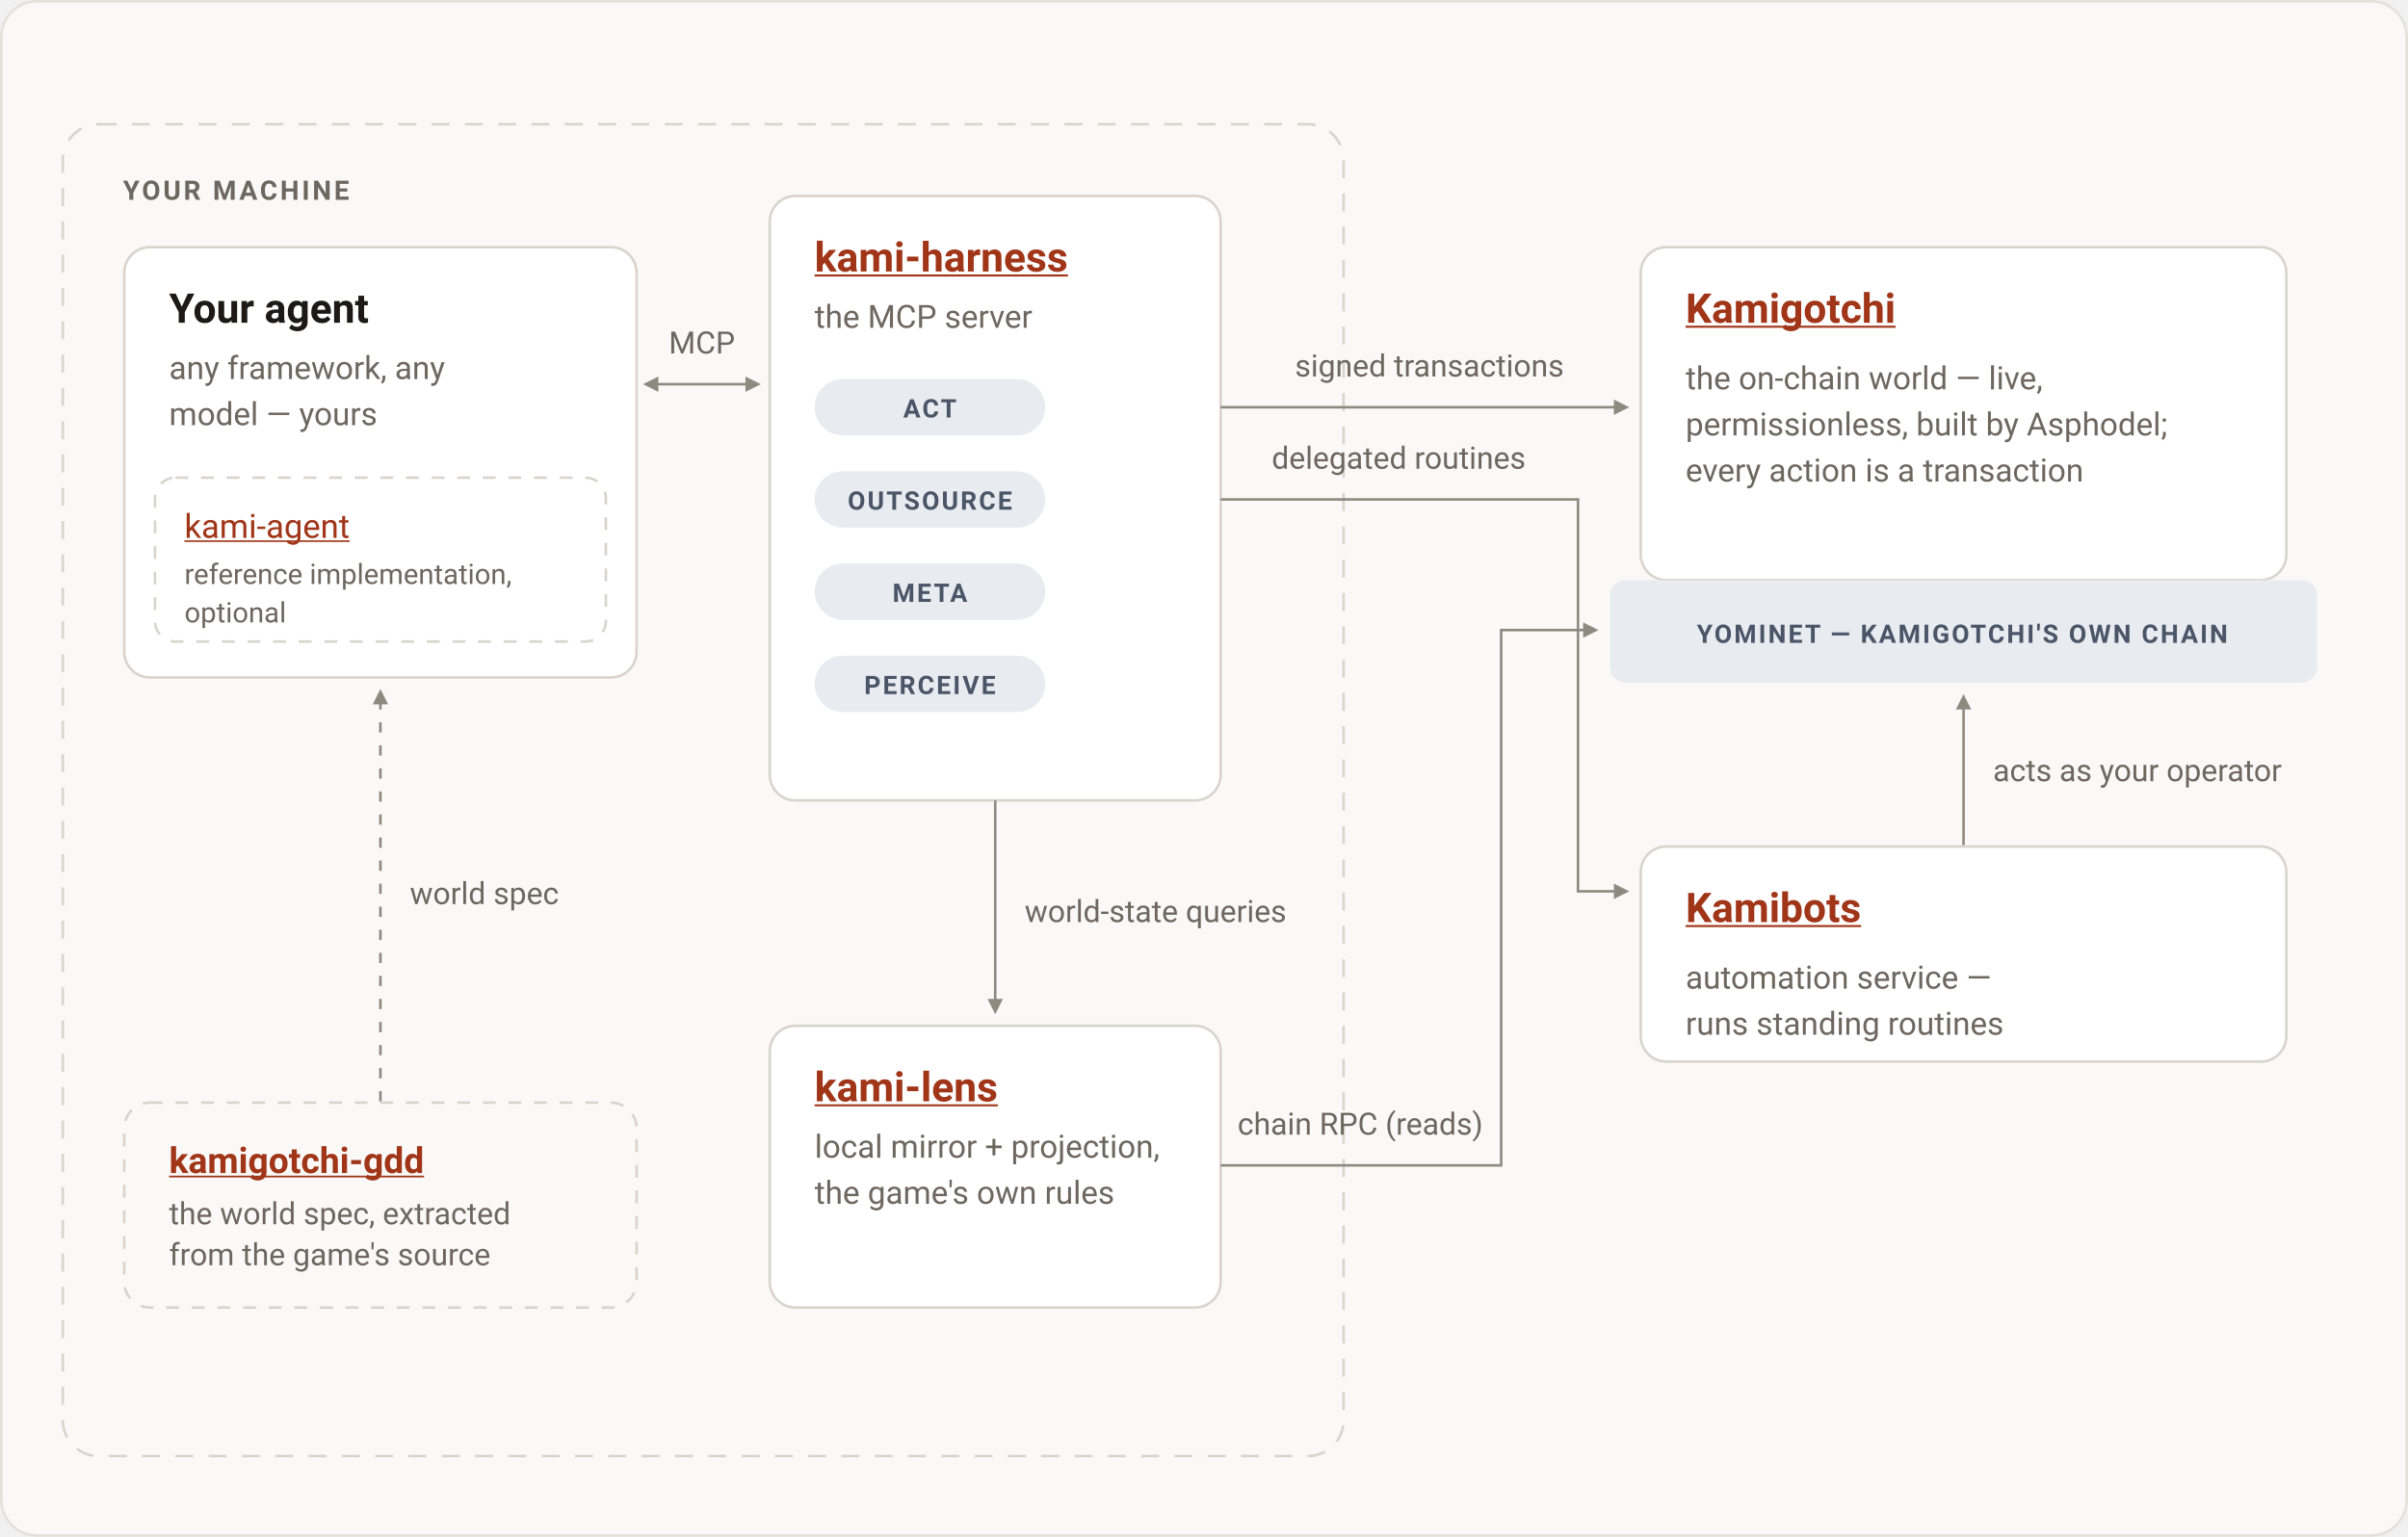
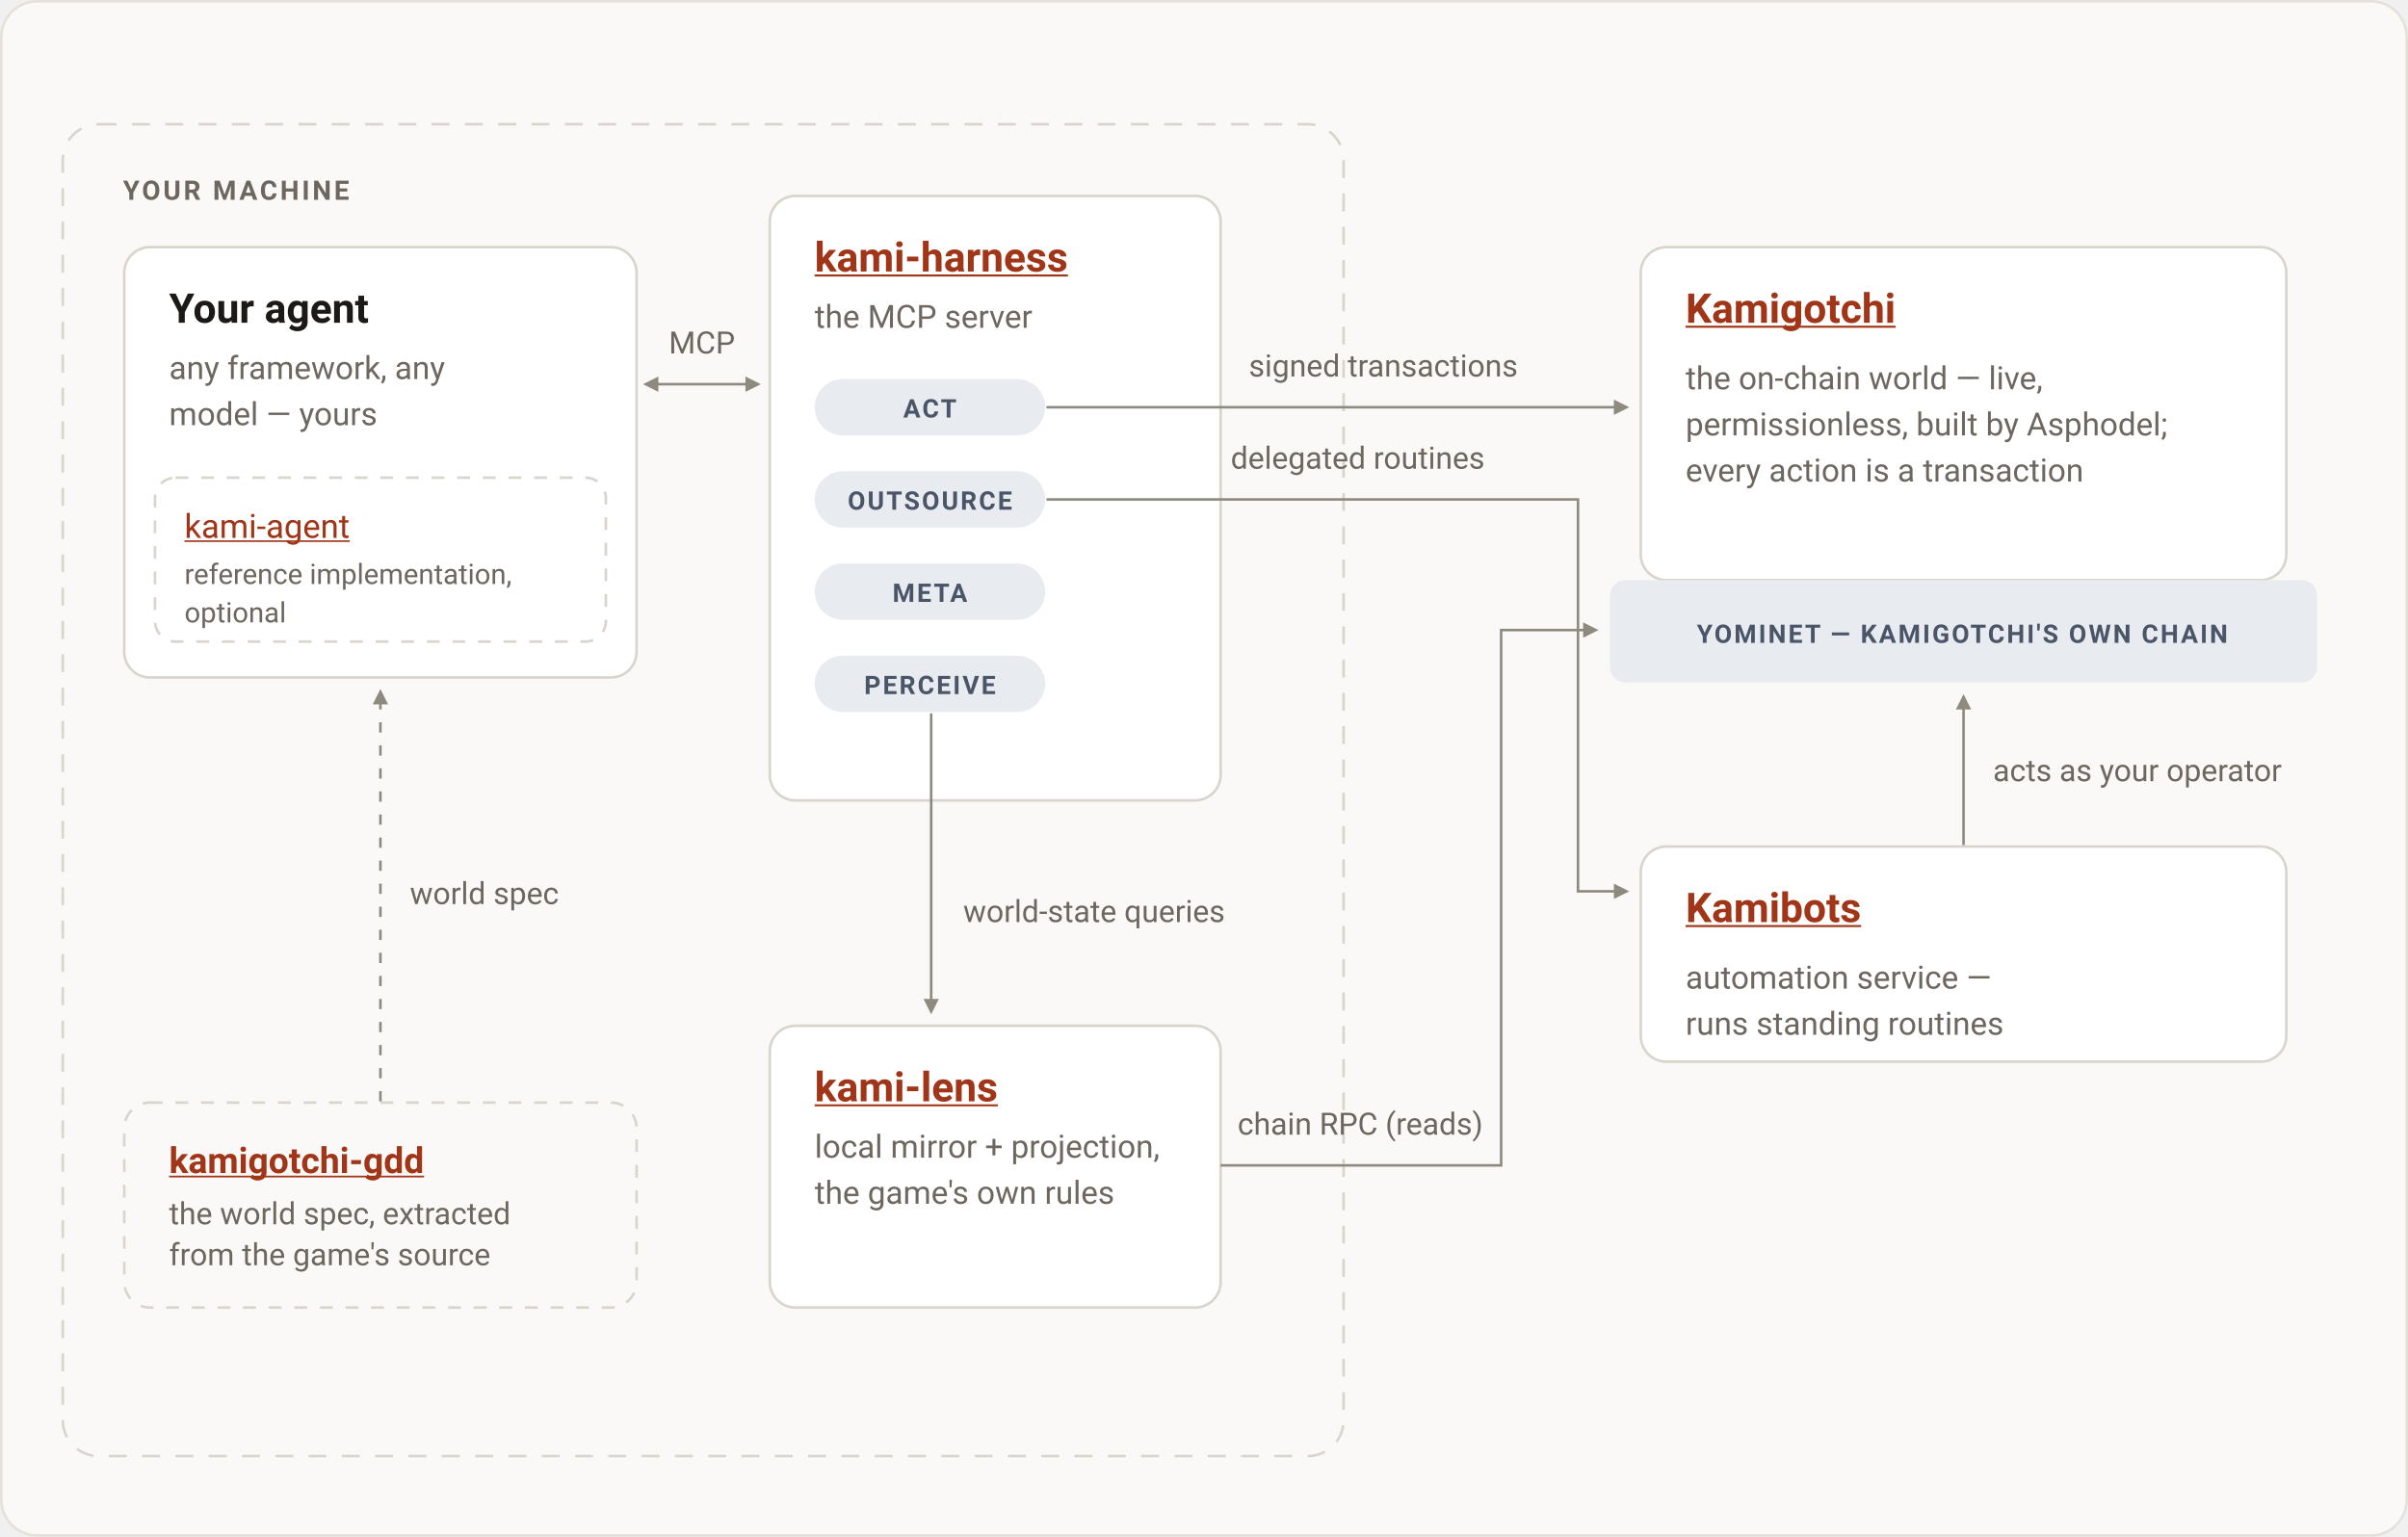
<svg xmlns="http://www.w3.org/2000/svg" viewBox="0 0 940 600" font-family="system-ui, -apple-system, 'Segoe UI', Roboto, sans-serif" role="img" aria-labelledby="stack-desc">
  <defs>
    <marker id="sf-head" markerWidth="7" markerHeight="7" refX="3.5" refY="3.5" orient="auto-start-reverse">
      <path class="af-arrow" d="M0.5,0.5 L6.5,3.5 L0.5,6.5 Z" fill="#8f8a80" />
    </marker>
  </defs>
  <rect class="af-bg" x="0.5" y="0.5" width="939" height="599" rx="14" fill="#faf9f7" stroke="#e5e1da" />
  <rect class="af-bound" x="24.5" y="48.5" width="500" height="520" rx="14" fill="none" stroke="#d9d4cc" stroke-dasharray="7 6" />
  <text class="af-conn-label" x="48" y="78" font-size="10.5" font-weight="700" letter-spacing="0.1em" fill="#6d675f">YOUR MACHINE</text>
  <rect class="af-box" x="48.5" y="96.5" width="200" height="168" rx="10" fill="#ffffff" stroke="#d9d4cc" />
  <text class="af-title" x="66" y="126" font-size="16" font-weight="600" fill="#1c1917">Your agent</text>
  <text class="af-role" x="66" y="148" font-size="12.5" fill="#6d675f">any framework, any</text>
  <text class="af-role" x="66" y="166" font-size="12.5" fill="#6d675f">model — yours</text>
  <rect class="af-bound" x="60.5" y="186.5" width="176" height="64" rx="8" fill="none" stroke="#d9d4cc" stroke-dasharray="5 5" />
  <text x="72" y="210" font-size="13">
    <a href="https://github.com/tokedo/kami-agent">
      <tspan class="af-repo" fill="#a03518" text-decoration="underline">kami-agent</tspan>
    </a>
  </text>
  <text class="af-role" x="72" y="228" font-size="11" fill="#6d675f">reference implementation,</text>
  <text class="af-role" x="72" y="243" font-size="11" fill="#6d675f">optional</text>
  <line class="af-conn" x1="254" y1="150" x2="294" y2="150" stroke="#8f8a80" marker-start="url(#sf-head)" marker-end="url(#sf-head)" />
  <text class="af-conn-label" x="274" y="138" font-size="12" text-anchor="middle" fill="#6d675f">MCP</text>
  <rect class="af-box" x="300.5" y="76.5" width="176" height="236" rx="10" fill="#ffffff" stroke="#d9d4cc" />
  <text class="af-title" x="318" y="106" font-size="16" font-weight="600" fill="#1c1917">
    <a href="https://github.com/tokedo/kami-harness">
      <tspan class="af-repo" fill="#a03518" text-decoration="underline">kami-harness</tspan>
    </a>
  </text>
  <text class="af-role" x="318" y="128" font-size="12.5" fill="#6d675f">the MCP server</text>
  <rect class="af-badge" x="318" y="148" width="90" height="22" rx="11" fill="#e8ebef" />
  <text class="af-badge-text" x="363" y="163" font-size="10" font-weight="700" letter-spacing="0.08em" text-anchor="middle" fill="#4a5568">ACT</text>
  <rect class="af-badge" x="318" y="184" width="90" height="22" rx="11" fill="#e8ebef" />
  <text class="af-badge-text" x="363" y="199" font-size="10" font-weight="700" letter-spacing="0.08em" text-anchor="middle" fill="#4a5568">OUTSOURCE</text>
  <rect class="af-badge" x="318" y="220" width="90" height="22" rx="11" fill="#e8ebef" />
  <text class="af-badge-text" x="363" y="235" font-size="10" font-weight="700" letter-spacing="0.08em" text-anchor="middle" fill="#4a5568">META</text>
  <rect class="af-badge" x="318" y="256" width="90" height="22" rx="11" fill="#e8ebef" />
  <text class="af-badge-text" x="363" y="271" font-size="10" font-weight="700" letter-spacing="0.08em" text-anchor="middle" fill="#4a5568">PERCEIVE</text>
-   <line class="af-conn" x1="476.5" y1="159" x2="633" y2="159" stroke="#8f8a80" marker-end="url(#sf-head)" />
-   <text class="af-conn-label" x="558" y="147" font-size="12" text-anchor="middle" fill="#6d675f">signed transactions</text>
-   <path class="af-conn" d="M476.5,195 H616 V348 H633" fill="none" stroke="#8f8a80" marker-end="url(#sf-head)" />
-   <text class="af-conn-label" x="546" y="183" font-size="12" text-anchor="middle" fill="#6d675f">delegated routines</text>
-   <line class="af-conn" x1="388.5" y1="312.5" x2="388.5" y2="393" stroke="#8f8a80" marker-end="url(#sf-head)" />
-   <text class="af-conn-label" x="400" y="360" font-size="12" fill="#6d675f">world-state queries</text>
+   <line class="af-conn" x1="408.5" y1="159" x2="633" y2="159" stroke="#8f8a80" marker-end="url(#sf-head)" />
+   <text class="af-conn-label" x="540" y="147" font-size="12" text-anchor="middle" fill="#6d675f">signed transactions</text>
+   <path class="af-conn" d="M408.5,195 H616 V348 H633" fill="none" stroke="#8f8a80" marker-end="url(#sf-head)" />
+   <text class="af-conn-label" x="530" y="183" font-size="12" text-anchor="middle" fill="#6d675f">delegated routines</text>
+   <line class="af-conn" x1="363.5" y1="278.5" x2="363.5" y2="393" stroke="#8f8a80" marker-end="url(#sf-head)" />
+   <text class="af-conn-label" x="376" y="360" font-size="12" fill="#6d675f">world-state queries</text>
  <rect class="af-box" x="300.5" y="400.5" width="176" height="110" rx="10" fill="#ffffff" stroke="#d9d4cc" />
  <text class="af-title" x="318" y="430" font-size="16" font-weight="600" fill="#1c1917">
    <a href="https://github.com/tokedo/kami-lens">
      <tspan class="af-repo" fill="#a03518" text-decoration="underline">kami-lens</tspan>
    </a>
  </text>
  <text class="af-role" x="318" y="452" font-size="12.5" fill="#6d675f">local mirror + projection,</text>
  <text class="af-role" x="318" y="470" font-size="12.5" fill="#6d675f">the game's own rules</text>
  <path class="af-conn" d="M476.5,455 H586 V246 H621" fill="none" stroke="#8f8a80" marker-end="url(#sf-head)" />
  <text class="af-conn-label" x="531" y="443" font-size="12" text-anchor="middle" fill="#6d675f">chain RPC (reads)</text>
  <rect class="af-bound" x="48.5" y="430.5" width="200" height="80" rx="10" fill="none" stroke="#d9d4cc" stroke-dasharray="5 5" />
  <text x="66" y="458" font-size="14" font-weight="600">
    <a href="https://github.com/tokedo/kamigotchi-gdd">
      <tspan class="af-repo" fill="#a03518" text-decoration="underline">kamigotchi-gdd</tspan>
    </a>
  </text>
  <text class="af-role" x="66" y="478" font-size="12" fill="#6d675f">the world spec, extracted</text>
  <text class="af-role" x="66" y="494" font-size="12" fill="#6d675f">from the game's source</text>
  <line class="af-conn" x1="148.5" y1="430" x2="148.5" y2="272" stroke="#8f8a80" stroke-dasharray="4 5" marker-end="url(#sf-head)" />
  <text class="af-conn-label" x="160" y="353" font-size="12" fill="#6d675f">world spec</text>
  <rect class="af-box" x="640.5" y="96.5" width="252" height="130" rx="10" fill="#ffffff" stroke="#d9d4cc" />
  <text class="af-title" x="658" y="126" font-size="16" font-weight="600" fill="#1c1917">
    <a href="https://github.com/Asphodel-OS/kamigotchi">
      <tspan class="af-repo" fill="#a03518" text-decoration="underline">Kamigotchi</tspan>
    </a>
  </text>
  <text class="af-role" x="658" y="152" font-size="12.5" fill="#6d675f">the on-chain world — live,</text>
  <text class="af-role" x="658" y="170" font-size="12.5" fill="#6d675f">permissionless, built by Asphodel;</text>
  <text class="af-role" x="658" y="188" font-size="12.5" fill="#6d675f">every action is a transaction</text>
  <rect class="af-badge" x="628.5" y="226.5" width="276" height="40" rx="6" fill="#e8ebef" />
  <text class="af-badge-text" x="766" y="251" font-size="10" font-weight="700" letter-spacing="0.08em" text-anchor="middle" fill="#4a5568">YOMINET — KAMIGOTCHI'S OWN CHAIN</text>
  <line class="af-conn" x1="766.5" y1="330" x2="766.5" y2="274" stroke="#8f8a80" marker-end="url(#sf-head)" />
  <text class="af-conn-label" x="778" y="305" font-size="12" fill="#6d675f">acts as your operator</text>
  <rect class="af-box" x="640.5" y="330.5" width="252" height="84" rx="10" fill="#ffffff" stroke="#d9d4cc" />
  <text class="af-title" x="658" y="360" font-size="16" font-weight="600" fill="#1c1917">
    <a href="https://kamibots.xyz">
      <tspan class="af-repo" fill="#a03518" text-decoration="underline">Kamibots</tspan>
    </a>
  </text>
  <text class="af-role" x="658" y="386" font-size="12.5" fill="#6d675f">automation service —</text>
  <text class="af-role" x="658" y="404" font-size="12.5" fill="#6d675f">runs standing routines</text>
</svg>
